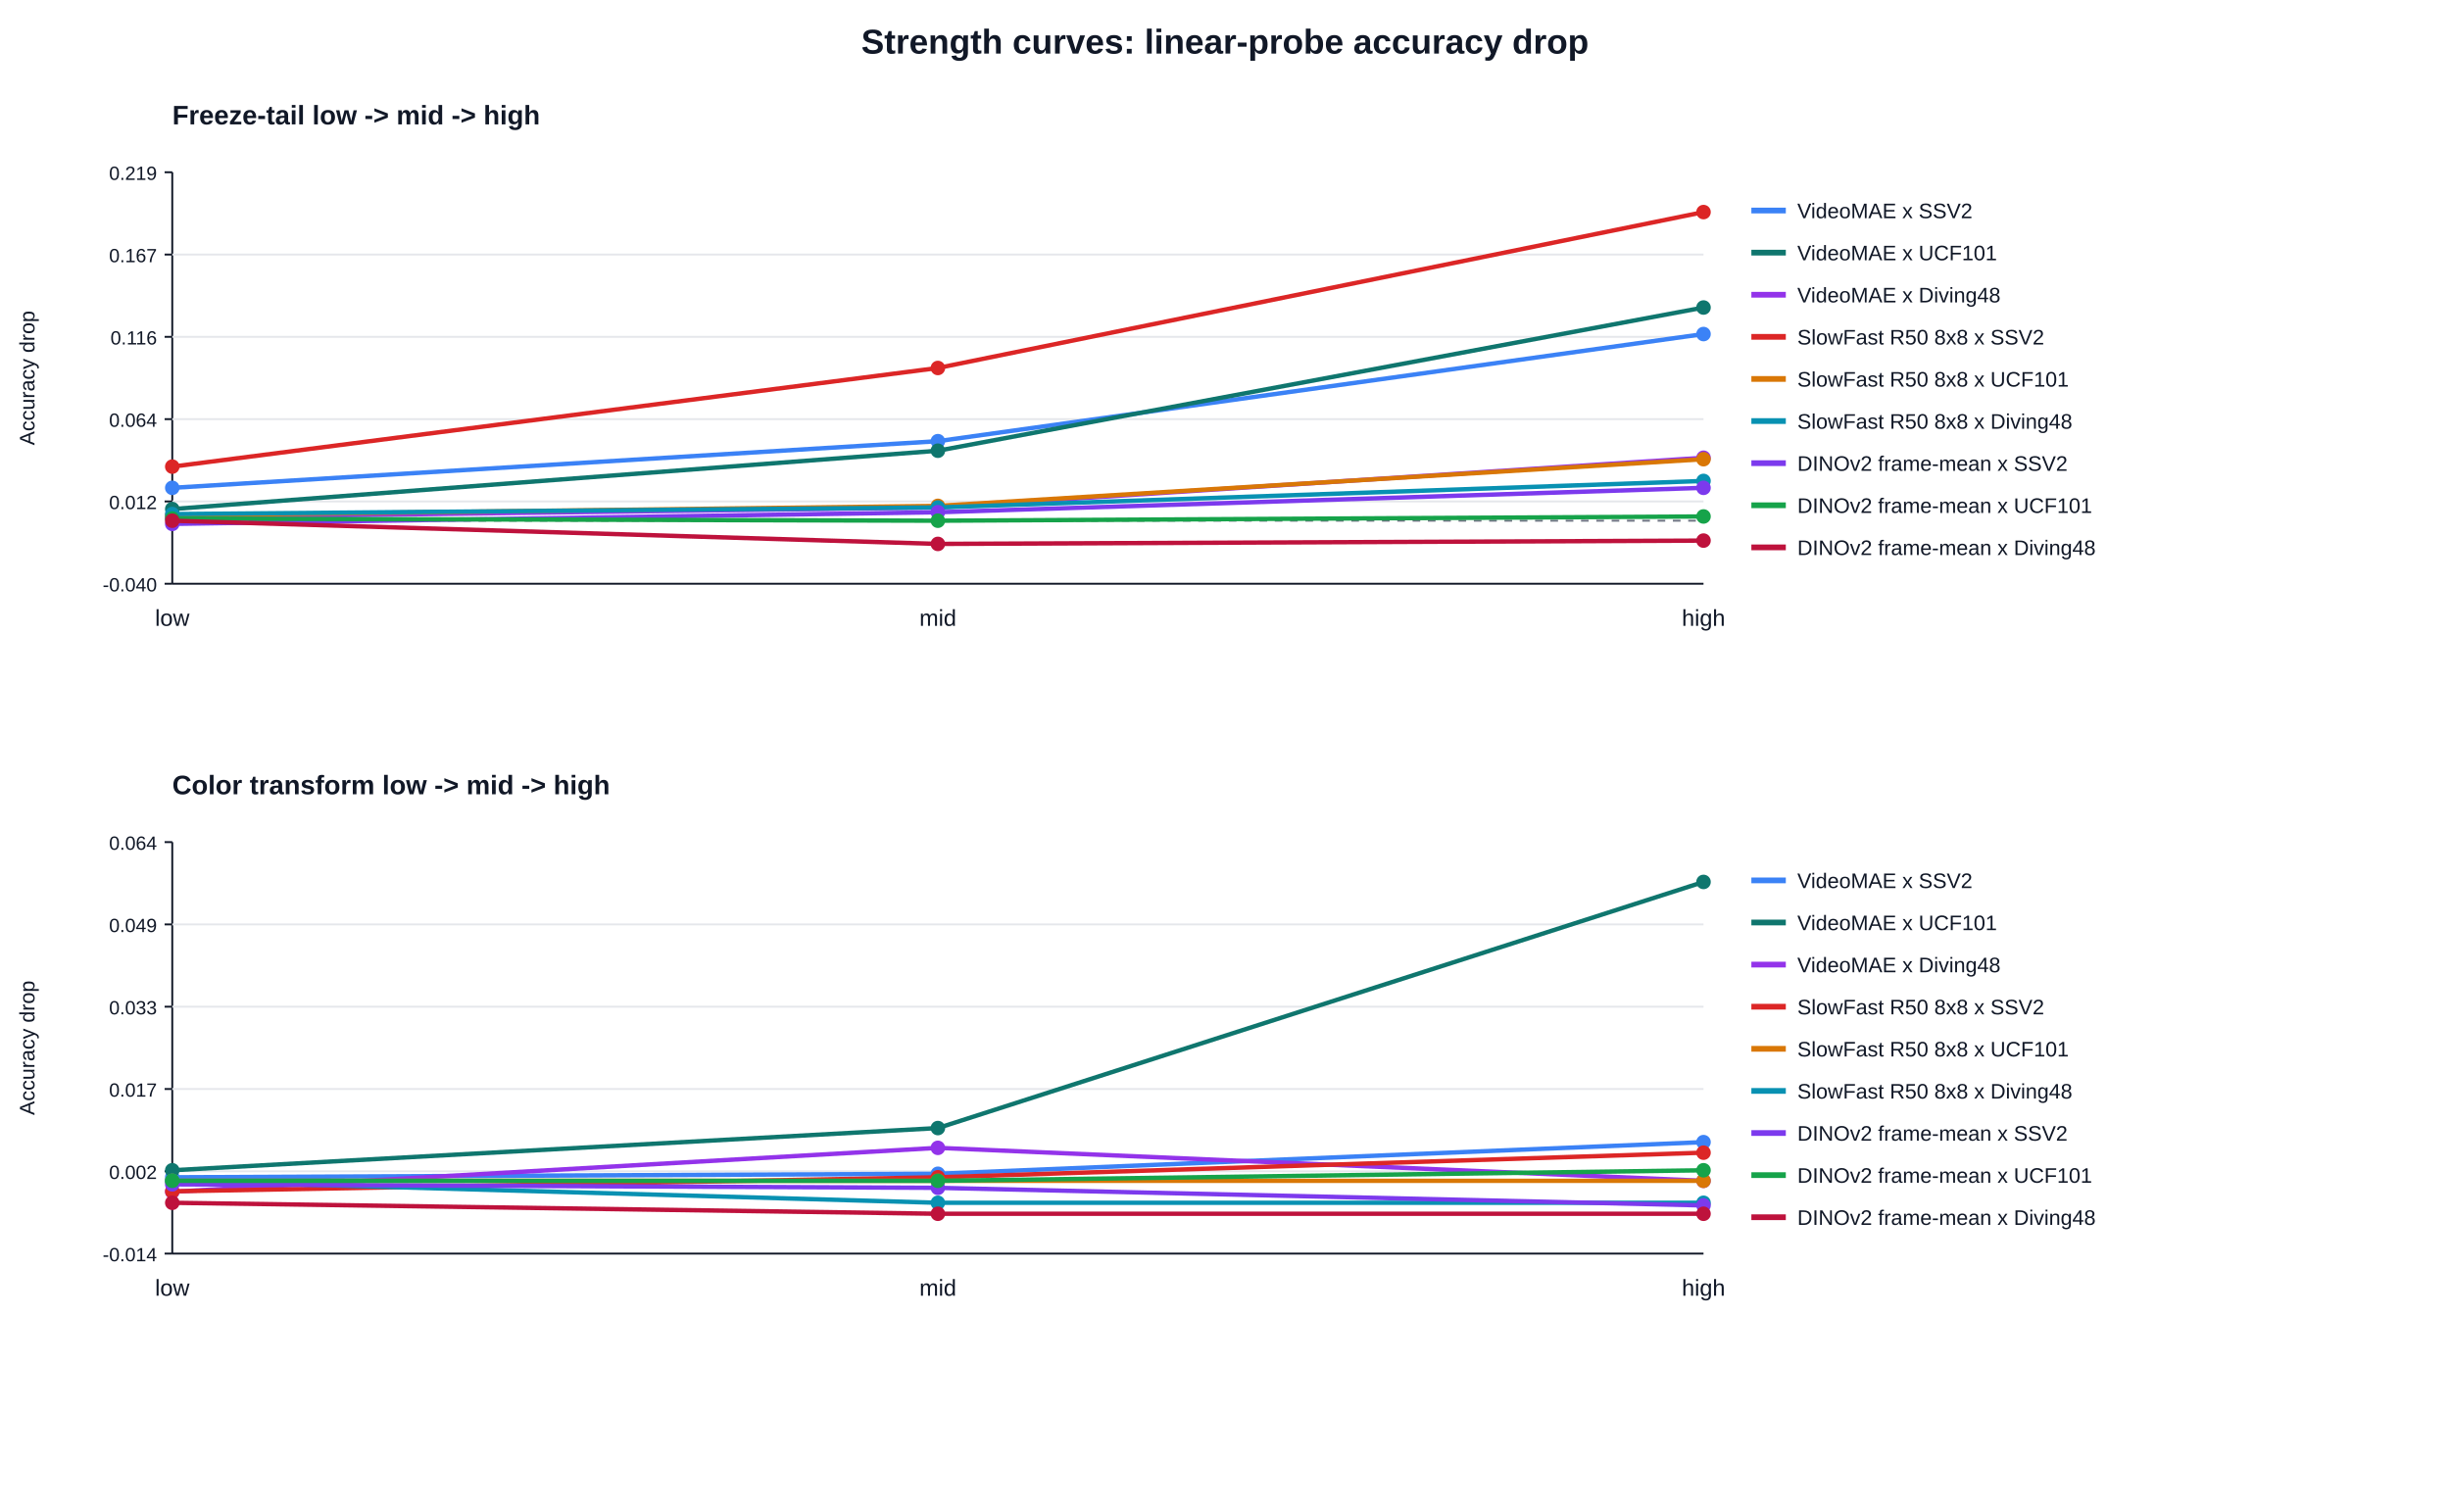
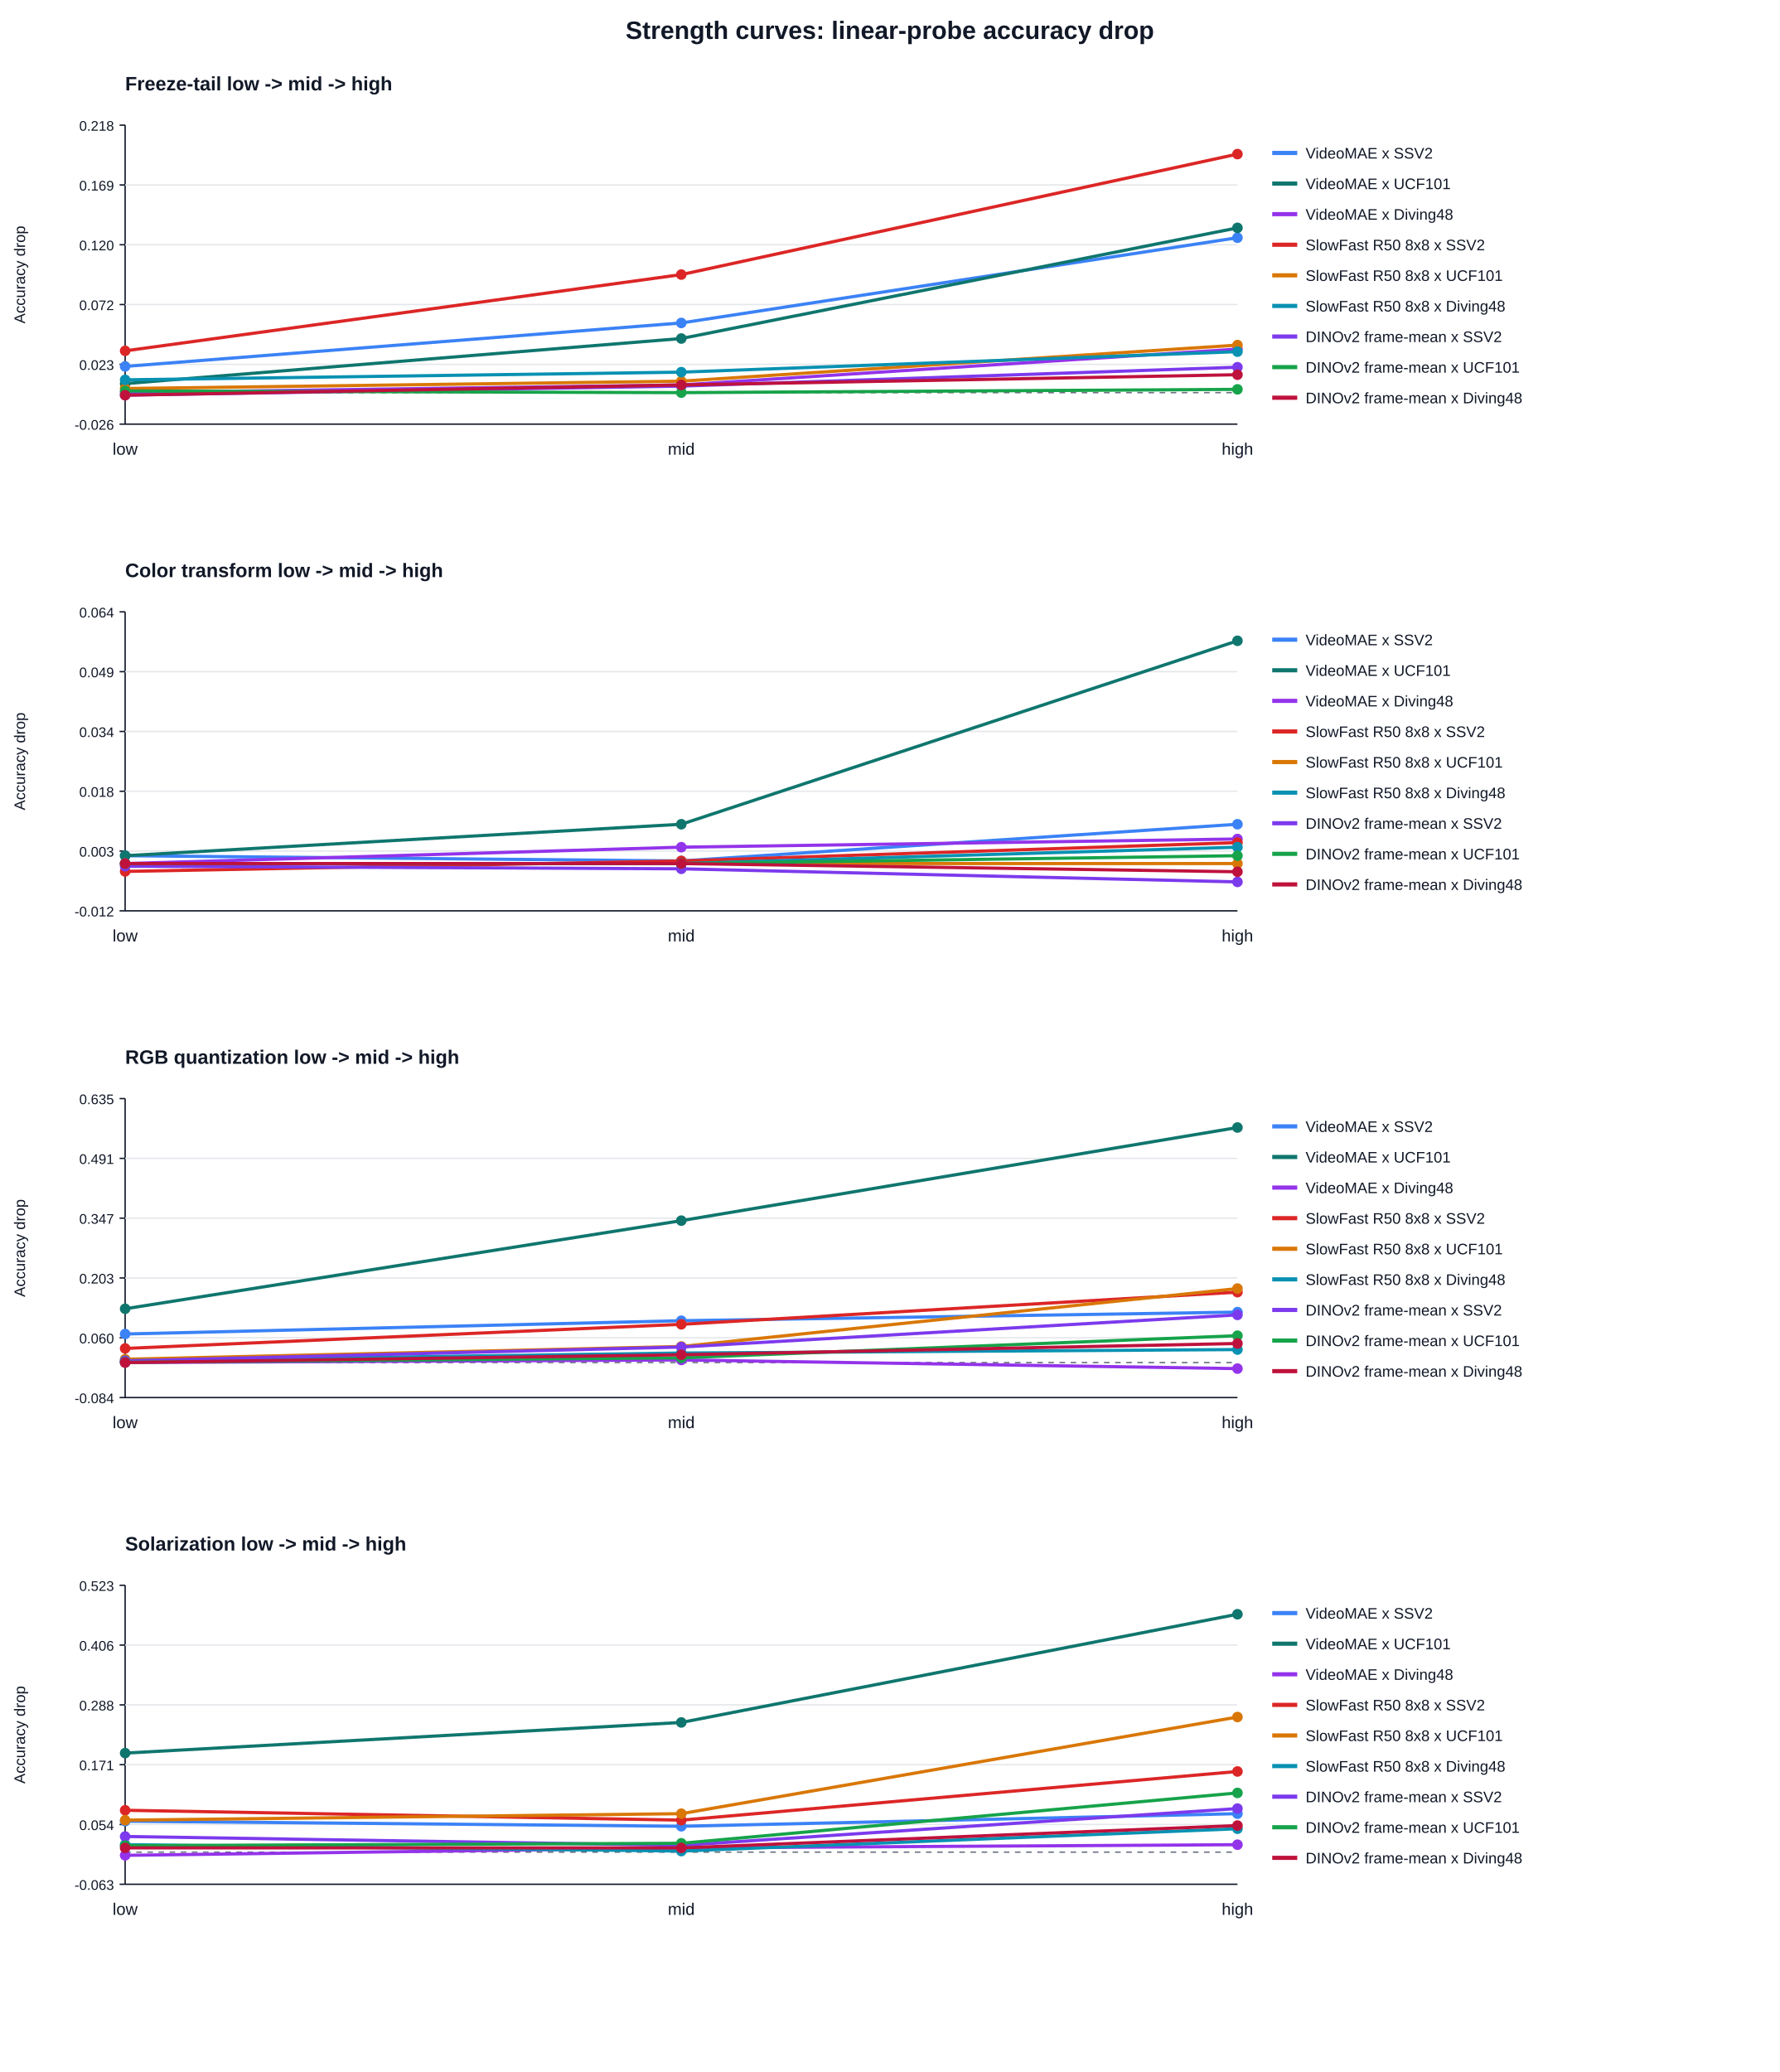
- <svg xmlns="http://www.w3.org/2000/svg" width="1280" height="790" viewBox="0 0 1280 790">
+ <svg xmlns="http://www.w3.org/2000/svg" width="1280" height="1490" viewBox="0 0 1280 1490">
  <rect width="100%" height="100%" fill="#ffffff" />
  <style>text { font-family: Arial, Helvetica, sans-serif; fill: #111827; }</style>
  <text x="640.00" y="28.00" font-size="18" font-weight="700" text-anchor="middle">Strength curves: linear-probe accuracy drop</text>
  <text x="90.00" y="65.00" font-size="14" font-weight="700" text-anchor="start">Freeze-tail low -&gt; mid -&gt; high</text>
  <text x="18.00" y="197.50" font-size="11" font-weight="400" text-anchor="middle" transform="rotate(-90 18.00 197.50)">Accuracy drop</text>
  <line x1="90" y1="305" x2="890" y2="305" stroke="#111827" stroke-width="1" />
  <line x1="90" y1="90" x2="90" y2="305" stroke="#111827" stroke-width="1" />
  <line x1="86" y1="305.00" x2="90" y2="305.00" stroke="#111827" />
-   <text x="82.00" y="309.00" font-size="10" font-weight="400" text-anchor="end">-0.040</text>
+   <text x="82.00" y="309.00" font-size="10" font-weight="400" text-anchor="end">-0.026</text>
  <line x1="86" y1="262.00" x2="90" y2="262.00" stroke="#111827" />
-   <text x="82.00" y="266.00" font-size="10" font-weight="400" text-anchor="end">0.012</text>
+   <text x="82.00" y="266.00" font-size="10" font-weight="400" text-anchor="end">0.023</text>
  <line x1="90" y1="262.00" x2="890" y2="262.00" stroke="#e5e7eb" stroke-width="1" />
  <line x1="86" y1="219.00" x2="90" y2="219.00" stroke="#111827" />
-   <text x="82.00" y="223.00" font-size="10" font-weight="400" text-anchor="end">0.064</text>
+   <text x="82.00" y="223.00" font-size="10" font-weight="400" text-anchor="end">0.072</text>
  <line x1="90" y1="219.00" x2="890" y2="219.00" stroke="#e5e7eb" stroke-width="1" />
  <line x1="86" y1="176.00" x2="90" y2="176.00" stroke="#111827" />
-   <text x="82.00" y="180.00" font-size="10" font-weight="400" text-anchor="end">0.116</text>
+   <text x="82.00" y="180.00" font-size="10" font-weight="400" text-anchor="end">0.120</text>
  <line x1="90" y1="176.00" x2="890" y2="176.00" stroke="#e5e7eb" stroke-width="1" />
  <line x1="86" y1="133.00" x2="90" y2="133.00" stroke="#111827" />
-   <text x="82.00" y="137.00" font-size="10" font-weight="400" text-anchor="end">0.167</text>
+   <text x="82.00" y="137.00" font-size="10" font-weight="400" text-anchor="end">0.169</text>
  <line x1="90" y1="133.00" x2="890" y2="133.00" stroke="#e5e7eb" stroke-width="1" />
  <line x1="86" y1="90.00" x2="90" y2="90.00" stroke="#111827" />
-   <text x="82.00" y="94.00" font-size="10" font-weight="400" text-anchor="end">0.219</text>
-   <line x1="90" y1="272.07" x2="890" y2="272.07" stroke="#6b7280" stroke-dasharray="4 4" />
-   <polyline points="90.00,254.89 490.00,230.51 890.00,174.54" fill="none" stroke="#3b82f6" stroke-width="2.3" stroke-linejoin="round" />
-   <circle cx="90.00" cy="254.89" r="3.8" fill="#3b82f6" />
-   <circle cx="490.00" cy="230.51" r="3.8" fill="#3b82f6" />
-   <circle cx="890.00" cy="174.54" r="3.8" fill="#3b82f6" />
-   <polyline points="90.00,265.98 490.00,235.50 890.00,160.68" fill="none" stroke="#0f766e" stroke-width="2.3" stroke-linejoin="round" />
-   <circle cx="90.00" cy="265.98" r="3.8" fill="#0f766e" />
-   <circle cx="490.00" cy="235.50" r="3.8" fill="#0f766e" />
-   <circle cx="890.00" cy="160.68" r="3.8" fill="#0f766e" />
-   <polyline points="90.00,270.34 490.00,265.14 890.00,239.17" fill="none" stroke="#9333ea" stroke-width="2.3" stroke-linejoin="round" />
-   <circle cx="90.00" cy="270.34" r="3.8" fill="#9333ea" />
-   <circle cx="490.00" cy="265.14" r="3.8" fill="#9333ea" />
-   <circle cx="890.00" cy="239.17" r="3.8" fill="#9333ea" />
-   <polyline points="90.00,243.81 490.00,192.27 890.00,110.81" fill="none" stroke="#dc2626" stroke-width="2.3" stroke-linejoin="round" />
-   <circle cx="90.00" cy="243.81" r="3.8" fill="#dc2626" />
-   <circle cx="490.00" cy="192.27" r="3.8" fill="#dc2626" />
+   <text x="82.00" y="94.00" font-size="10" font-weight="400" text-anchor="end">0.218</text>
+   <line x1="90" y1="282.35" x2="890" y2="282.35" stroke="#6b7280" stroke-dasharray="4 4" />
+   <polyline points="90.00,263.49 490.00,232.24 890.00,170.94" fill="none" stroke="#3b82f6" stroke-width="2.3" stroke-linejoin="round" />
+   <circle cx="90.00" cy="263.49" r="3.8" fill="#3b82f6" />
+   <circle cx="490.00" cy="232.24" r="3.8" fill="#3b82f6" />
+   <circle cx="890.00" cy="170.94" r="3.8" fill="#3b82f6" />
+   <polyline points="90.00,275.87 490.00,243.44 890.00,163.86" fill="none" stroke="#0f766e" stroke-width="2.3" stroke-linejoin="round" />
+   <circle cx="90.00" cy="275.87" r="3.8" fill="#0f766e" />
+   <circle cx="490.00" cy="243.44" r="3.8" fill="#0f766e" />
+   <circle cx="890.00" cy="163.86" r="3.8" fill="#0f766e" />
+   <polyline points="90.00,282.35 490.00,276.82 890.00,251.03" fill="none" stroke="#9333ea" stroke-width="2.3" stroke-linejoin="round" />
+   <circle cx="90.00" cy="282.35" r="3.8" fill="#9333ea" />
+   <circle cx="490.00" cy="276.82" r="3.8" fill="#9333ea" />
+   <circle cx="890.00" cy="251.03" r="3.8" fill="#9333ea" />
+   <polyline points="90.00,252.29 490.00,197.46 890.00,110.81" fill="none" stroke="#dc2626" stroke-width="2.3" stroke-linejoin="round" />
+   <circle cx="90.00" cy="252.29" r="3.8" fill="#dc2626" />
+   <circle cx="490.00" cy="197.46" r="3.8" fill="#dc2626" />
  <circle cx="890.00" cy="110.81" r="3.8" fill="#dc2626" />
-   <polyline points="90.00,269.30 490.00,264.31 890.00,239.93" fill="none" stroke="#d97706" stroke-width="2.3" stroke-linejoin="round" />
-   <circle cx="90.00" cy="269.30" r="3.8" fill="#d97706" />
-   <circle cx="490.00" cy="264.31" r="3.8" fill="#d97706" />
-   <circle cx="890.00" cy="239.93" r="3.8" fill="#d97706" />
-   <polyline points="90.00,268.61 490.00,265.14 890.00,251.29" fill="none" stroke="#0891b2" stroke-width="2.3" stroke-linejoin="round" />
-   <circle cx="90.00" cy="268.61" r="3.8" fill="#0891b2" />
-   <circle cx="490.00" cy="265.14" r="3.8" fill="#0891b2" />
-   <circle cx="890.00" cy="251.29" r="3.8" fill="#0891b2" />
-   <polyline points="90.00,273.73 490.00,267.64 890.00,254.89" fill="none" stroke="#7c3aed" stroke-width="2.3" stroke-linejoin="round" />
-   <circle cx="90.00" cy="273.73" r="3.8" fill="#7c3aed" />
-   <circle cx="490.00" cy="267.64" r="3.8" fill="#7c3aed" />
-   <circle cx="890.00" cy="254.89" r="3.8" fill="#7c3aed" />
-   <polyline points="90.00,270.96 490.00,272.07 890.00,269.85" fill="none" stroke="#16a34a" stroke-width="2.3" stroke-linejoin="round" />
-   <circle cx="90.00" cy="270.96" r="3.8" fill="#16a34a" />
-   <circle cx="490.00" cy="272.07" r="3.8" fill="#16a34a" />
-   <circle cx="890.00" cy="269.85" r="3.8" fill="#16a34a" />
-   <polyline points="90.00,272.07 490.00,284.19 890.00,282.46" fill="none" stroke="#be123c" stroke-width="2.3" stroke-linejoin="round" />
-   <circle cx="90.00" cy="272.07" r="3.8" fill="#be123c" />
-   <circle cx="490.00" cy="284.19" r="3.8" fill="#be123c" />
-   <circle cx="890.00" cy="282.46" r="3.8" fill="#be123c" />
+   <polyline points="90.00,279.40 490.00,274.10 890.00,248.16" fill="none" stroke="#d97706" stroke-width="2.3" stroke-linejoin="round" />
+   <circle cx="90.00" cy="279.40" r="3.8" fill="#d97706" />
+   <circle cx="490.00" cy="274.10" r="3.8" fill="#d97706" />
+   <circle cx="890.00" cy="248.16" r="3.8" fill="#d97706" />
+   <polyline points="90.00,273.14 490.00,267.61 890.00,252.88" fill="none" stroke="#0891b2" stroke-width="2.3" stroke-linejoin="round" />
+   <circle cx="90.00" cy="273.14" r="3.8" fill="#0891b2" />
+   <circle cx="490.00" cy="267.61" r="3.8" fill="#0891b2" />
+   <circle cx="890.00" cy="252.88" r="3.8" fill="#0891b2" />
+   <polyline points="90.00,284.12 490.00,277.64 890.00,264.08" fill="none" stroke="#7c3aed" stroke-width="2.3" stroke-linejoin="round" />
+   <circle cx="90.00" cy="284.12" r="3.8" fill="#7c3aed" />
+   <circle cx="490.00" cy="277.64" r="3.8" fill="#7c3aed" />
+   <circle cx="890.00" cy="264.08" r="3.8" fill="#7c3aed" />
+   <polyline points="90.00,281.17 490.00,282.35 890.00,279.99" fill="none" stroke="#16a34a" stroke-width="2.3" stroke-linejoin="round" />
+   <circle cx="90.00" cy="281.17" r="3.8" fill="#16a34a" />
+   <circle cx="490.00" cy="282.35" r="3.8" fill="#16a34a" />
+   <circle cx="890.00" cy="279.99" r="3.8" fill="#16a34a" />
+   <polyline points="90.00,284.19 490.00,276.82 890.00,269.46" fill="none" stroke="#be123c" stroke-width="2.3" stroke-linejoin="round" />
+   <circle cx="90.00" cy="284.19" r="3.8" fill="#be123c" />
+   <circle cx="490.00" cy="276.82" r="3.8" fill="#be123c" />
+   <circle cx="890.00" cy="269.46" r="3.8" fill="#be123c" />
  <text x="90.00" y="327.00" font-size="12" font-weight="400" text-anchor="middle">low</text>
  <text x="490.00" y="327.00" font-size="12" font-weight="400" text-anchor="middle">mid</text>
  <text x="890.00" y="327.00" font-size="12" font-weight="400" text-anchor="middle">high</text>
  <line x1="915" y1="110" x2="933" y2="110" stroke="#3b82f6" stroke-width="3" />
  <text x="939.00" y="114.00" font-size="11" font-weight="400" text-anchor="start">VideoMAE x SSV2</text>
  <line x1="915" y1="132" x2="933" y2="132" stroke="#0f766e" stroke-width="3" />
  <text x="939.00" y="136.00" font-size="11" font-weight="400" text-anchor="start">VideoMAE x UCF101</text>
  <line x1="915" y1="154" x2="933" y2="154" stroke="#9333ea" stroke-width="3" />
  <text x="939.00" y="158.00" font-size="11" font-weight="400" text-anchor="start">VideoMAE x Diving48</text>
  <line x1="915" y1="176" x2="933" y2="176" stroke="#dc2626" stroke-width="3" />
  <text x="939.00" y="180.00" font-size="11" font-weight="400" text-anchor="start">SlowFast R50 8x8 x SSV2</text>
  <line x1="915" y1="198" x2="933" y2="198" stroke="#d97706" stroke-width="3" />
  <text x="939.00" y="202.00" font-size="11" font-weight="400" text-anchor="start">SlowFast R50 8x8 x UCF101</text>
  <line x1="915" y1="220" x2="933" y2="220" stroke="#0891b2" stroke-width="3" />
  <text x="939.00" y="224.00" font-size="11" font-weight="400" text-anchor="start">SlowFast R50 8x8 x Diving48</text>
  <line x1="915" y1="242" x2="933" y2="242" stroke="#7c3aed" stroke-width="3" />
  <text x="939.00" y="246.00" font-size="11" font-weight="400" text-anchor="start">DINOv2 frame-mean x SSV2</text>
  <line x1="915" y1="264" x2="933" y2="264" stroke="#16a34a" stroke-width="3" />
  <text x="939.00" y="268.00" font-size="11" font-weight="400" text-anchor="start">DINOv2 frame-mean x UCF101</text>
  <line x1="915" y1="286" x2="933" y2="286" stroke="#be123c" stroke-width="3" />
  <text x="939.00" y="290.00" font-size="11" font-weight="400" text-anchor="start">DINOv2 frame-mean x Diving48</text>
  <text x="90.00" y="415.00" font-size="14" font-weight="700" text-anchor="start">Color transform low -&gt; mid -&gt; high</text>
  <text x="18.00" y="547.50" font-size="11" font-weight="400" text-anchor="middle" transform="rotate(-90 18.00 547.50)">Accuracy drop</text>
  <line x1="90" y1="655" x2="890" y2="655" stroke="#111827" stroke-width="1" />
  <line x1="90" y1="440" x2="90" y2="655" stroke="#111827" stroke-width="1" />
  <line x1="86" y1="655.00" x2="90" y2="655.00" stroke="#111827" />
-   <text x="82.00" y="659.00" font-size="10" font-weight="400" text-anchor="end">-0.014</text>
+   <text x="82.00" y="659.00" font-size="10" font-weight="400" text-anchor="end">-0.012</text>
  <line x1="86" y1="612.00" x2="90" y2="612.00" stroke="#111827" />
-   <text x="82.00" y="616.00" font-size="10" font-weight="400" text-anchor="end">0.002</text>
+   <text x="82.00" y="616.00" font-size="10" font-weight="400" text-anchor="end">0.003</text>
  <line x1="90" y1="612.00" x2="890" y2="612.00" stroke="#e5e7eb" stroke-width="1" />
  <line x1="86" y1="569.00" x2="90" y2="569.00" stroke="#111827" />
-   <text x="82.00" y="573.00" font-size="10" font-weight="400" text-anchor="end">0.017</text>
+   <text x="82.00" y="573.00" font-size="10" font-weight="400" text-anchor="end">0.018</text>
  <line x1="90" y1="569.00" x2="890" y2="569.00" stroke="#e5e7eb" stroke-width="1" />
  <line x1="86" y1="526.00" x2="90" y2="526.00" stroke="#111827" />
-   <text x="82.00" y="530.00" font-size="10" font-weight="400" text-anchor="end">0.033</text>
+   <text x="82.00" y="530.00" font-size="10" font-weight="400" text-anchor="end">0.034</text>
  <line x1="90" y1="526.00" x2="890" y2="526.00" stroke="#e5e7eb" stroke-width="1" />
  <line x1="86" y1="483.00" x2="90" y2="483.00" stroke="#111827" />
  <text x="82.00" y="487.00" font-size="10" font-weight="400" text-anchor="end">0.049</text>
  <line x1="90" y1="483.00" x2="890" y2="483.00" stroke="#e5e7eb" stroke-width="1" />
  <line x1="86" y1="440.00" x2="90" y2="440.00" stroke="#111827" />
  <text x="82.00" y="444.00" font-size="10" font-weight="400" text-anchor="end">0.064</text>
-   <line x1="90" y1="616.97" x2="890" y2="616.97" stroke="#6b7280" stroke-dasharray="4 4" />
-   <polyline points="90.00,615.13 490.00,613.30 890.00,596.76" fill="none" stroke="#3b82f6" stroke-width="2.3" stroke-linejoin="round" />
-   <circle cx="90.00" cy="615.13" r="3.8" fill="#3b82f6" />
-   <circle cx="490.00" cy="613.30" r="3.8" fill="#3b82f6" />
-   <circle cx="890.00" cy="596.76" r="3.8" fill="#3b82f6" />
-   <polyline points="90.00,611.46 490.00,589.41 890.00,460.81" fill="none" stroke="#0f766e" stroke-width="2.3" stroke-linejoin="round" />
-   <circle cx="90.00" cy="611.46" r="3.8" fill="#0f766e" />
-   <circle cx="490.00" cy="589.41" r="3.8" fill="#0f766e" />
+   <line x1="90" y1="621.00" x2="890" y2="621.00" stroke="#6b7280" stroke-dasharray="4 4" />
+   <polyline points="90.00,615.35 490.00,619.12 890.00,592.73" fill="none" stroke="#3b82f6" stroke-width="2.3" stroke-linejoin="round" />
+   <circle cx="90.00" cy="615.35" r="3.8" fill="#3b82f6" />
+   <circle cx="490.00" cy="619.12" r="3.8" fill="#3b82f6" />
+   <circle cx="890.00" cy="592.73" r="3.8" fill="#3b82f6" />
+   <polyline points="90.00,615.35 490.00,592.73 890.00,460.81" fill="none" stroke="#0f766e" stroke-width="2.3" stroke-linejoin="round" />
+   <circle cx="90.00" cy="615.35" r="3.8" fill="#0f766e" />
+   <circle cx="490.00" cy="592.73" r="3.8" fill="#0f766e" />
  <circle cx="890.00" cy="460.81" r="3.8" fill="#0f766e" />
-   <polyline points="90.00,622.71 490.00,599.75 890.00,616.97" fill="none" stroke="#9333ea" stroke-width="2.3" stroke-linejoin="round" />
-   <circle cx="90.00" cy="622.71" r="3.8" fill="#9333ea" />
-   <circle cx="490.00" cy="599.75" r="3.8" fill="#9333ea" />
-   <circle cx="890.00" cy="616.97" r="3.8" fill="#9333ea" />
-   <polyline points="90.00,622.48 490.00,615.13 890.00,602.27" fill="none" stroke="#dc2626" stroke-width="2.3" stroke-linejoin="round" />
-   <circle cx="90.00" cy="622.48" r="3.8" fill="#dc2626" />
-   <circle cx="490.00" cy="615.13" r="3.8" fill="#dc2626" />
-   <circle cx="890.00" cy="602.27" r="3.8" fill="#dc2626" />
-   <polyline points="90.00,616.97 490.00,616.97 890.00,616.97" fill="none" stroke="#d97706" stroke-width="2.3" stroke-linejoin="round" />
-   <circle cx="90.00" cy="616.97" r="3.8" fill="#d97706" />
-   <circle cx="490.00" cy="616.97" r="3.8" fill="#d97706" />
-   <circle cx="890.00" cy="616.97" r="3.8" fill="#d97706" />
-   <polyline points="90.00,616.97 490.00,628.45 890.00,628.45" fill="none" stroke="#0891b2" stroke-width="2.3" stroke-linejoin="round" />
-   <circle cx="90.00" cy="616.97" r="3.8" fill="#0891b2" />
-   <circle cx="490.00" cy="628.45" r="3.8" fill="#0891b2" />
-   <circle cx="890.00" cy="628.45" r="3.8" fill="#0891b2" />
-   <polyline points="90.00,618.81 490.00,620.64 890.00,629.83" fill="none" stroke="#7c3aed" stroke-width="2.3" stroke-linejoin="round" />
-   <circle cx="90.00" cy="618.81" r="3.8" fill="#7c3aed" />
-   <circle cx="490.00" cy="620.64" r="3.8" fill="#7c3aed" />
-   <circle cx="890.00" cy="629.83" r="3.8" fill="#7c3aed" />
-   <polyline points="90.00,616.97 490.00,616.97 890.00,611.46" fill="none" stroke="#16a34a" stroke-width="2.3" stroke-linejoin="round" />
-   <circle cx="90.00" cy="616.97" r="3.8" fill="#16a34a" />
-   <circle cx="490.00" cy="616.97" r="3.8" fill="#16a34a" />
-   <circle cx="890.00" cy="611.46" r="3.8" fill="#16a34a" />
-   <polyline points="90.00,628.45 490.00,634.19 890.00,634.19" fill="none" stroke="#be123c" stroke-width="2.3" stroke-linejoin="round" />
-   <circle cx="90.00" cy="628.45" r="3.8" fill="#be123c" />
-   <circle cx="490.00" cy="634.19" r="3.8" fill="#be123c" />
-   <circle cx="890.00" cy="634.19" r="3.8" fill="#be123c" />
+   <polyline points="90.00,621.00 490.00,609.22 890.00,603.33" fill="none" stroke="#9333ea" stroke-width="2.3" stroke-linejoin="round" />
+   <circle cx="90.00" cy="621.00" r="3.8" fill="#9333ea" />
+   <circle cx="490.00" cy="609.22" r="3.8" fill="#9333ea" />
+   <circle cx="890.00" cy="603.33" r="3.8" fill="#9333ea" />
+   <polyline points="90.00,626.65 490.00,619.12 890.00,605.92" fill="none" stroke="#dc2626" stroke-width="2.3" stroke-linejoin="round" />
+   <circle cx="90.00" cy="626.65" r="3.8" fill="#dc2626" />
+   <circle cx="490.00" cy="619.12" r="3.8" fill="#dc2626" />
+   <circle cx="890.00" cy="605.92" r="3.8" fill="#dc2626" />
+   <polyline points="90.00,621.00 490.00,621.00 890.00,621.00" fill="none" stroke="#d97706" stroke-width="2.3" stroke-linejoin="round" />
+   <circle cx="90.00" cy="621.00" r="3.8" fill="#d97706" />
+   <circle cx="490.00" cy="621.00" r="3.8" fill="#d97706" />
+   <circle cx="890.00" cy="621.00" r="3.8" fill="#d97706" />
+   <polyline points="90.00,621.00 490.00,621.00 890.00,609.22" fill="none" stroke="#0891b2" stroke-width="2.3" stroke-linejoin="round" />
+   <circle cx="90.00" cy="621.00" r="3.8" fill="#0891b2" />
+   <circle cx="490.00" cy="621.00" r="3.8" fill="#0891b2" />
+   <circle cx="890.00" cy="609.22" r="3.8" fill="#0891b2" />
+   <polyline points="90.00,622.89 490.00,624.77 890.00,634.19" fill="none" stroke="#7c3aed" stroke-width="2.3" stroke-linejoin="round" />
+   <circle cx="90.00" cy="622.89" r="3.8" fill="#7c3aed" />
+   <circle cx="490.00" cy="624.77" r="3.8" fill="#7c3aed" />
+   <circle cx="890.00" cy="634.19" r="3.8" fill="#7c3aed" />
+   <polyline points="90.00,621.00 490.00,621.00 890.00,615.35" fill="none" stroke="#16a34a" stroke-width="2.3" stroke-linejoin="round" />
+   <circle cx="90.00" cy="621.00" r="3.8" fill="#16a34a" />
+   <circle cx="490.00" cy="621.00" r="3.8" fill="#16a34a" />
+   <circle cx="890.00" cy="615.35" r="3.8" fill="#16a34a" />
+   <polyline points="90.00,621.00 490.00,621.00 890.00,626.89" fill="none" stroke="#be123c" stroke-width="2.3" stroke-linejoin="round" />
+   <circle cx="90.00" cy="621.00" r="3.8" fill="#be123c" />
+   <circle cx="490.00" cy="621.00" r="3.8" fill="#be123c" />
+   <circle cx="890.00" cy="626.89" r="3.8" fill="#be123c" />
  <text x="90.00" y="677.00" font-size="12" font-weight="400" text-anchor="middle">low</text>
  <text x="490.00" y="677.00" font-size="12" font-weight="400" text-anchor="middle">mid</text>
  <text x="890.00" y="677.00" font-size="12" font-weight="400" text-anchor="middle">high</text>
  <line x1="915" y1="460" x2="933" y2="460" stroke="#3b82f6" stroke-width="3" />
  <text x="939.00" y="464.00" font-size="11" font-weight="400" text-anchor="start">VideoMAE x SSV2</text>
  <line x1="915" y1="482" x2="933" y2="482" stroke="#0f766e" stroke-width="3" />
  <text x="939.00" y="486.00" font-size="11" font-weight="400" text-anchor="start">VideoMAE x UCF101</text>
  <line x1="915" y1="504" x2="933" y2="504" stroke="#9333ea" stroke-width="3" />
  <text x="939.00" y="508.00" font-size="11" font-weight="400" text-anchor="start">VideoMAE x Diving48</text>
  <line x1="915" y1="526" x2="933" y2="526" stroke="#dc2626" stroke-width="3" />
  <text x="939.00" y="530.00" font-size="11" font-weight="400" text-anchor="start">SlowFast R50 8x8 x SSV2</text>
  <line x1="915" y1="548" x2="933" y2="548" stroke="#d97706" stroke-width="3" />
  <text x="939.00" y="552.00" font-size="11" font-weight="400" text-anchor="start">SlowFast R50 8x8 x UCF101</text>
  <line x1="915" y1="570" x2="933" y2="570" stroke="#0891b2" stroke-width="3" />
  <text x="939.00" y="574.00" font-size="11" font-weight="400" text-anchor="start">SlowFast R50 8x8 x Diving48</text>
  <line x1="915" y1="592" x2="933" y2="592" stroke="#7c3aed" stroke-width="3" />
  <text x="939.00" y="596.00" font-size="11" font-weight="400" text-anchor="start">DINOv2 frame-mean x SSV2</text>
  <line x1="915" y1="614" x2="933" y2="614" stroke="#16a34a" stroke-width="3" />
  <text x="939.00" y="618.00" font-size="11" font-weight="400" text-anchor="start">DINOv2 frame-mean x UCF101</text>
  <line x1="915" y1="636" x2="933" y2="636" stroke="#be123c" stroke-width="3" />
  <text x="939.00" y="640.00" font-size="11" font-weight="400" text-anchor="start">DINOv2 frame-mean x Diving48</text>
+   <text x="90.00" y="765.00" font-size="14" font-weight="700" text-anchor="start">RGB quantization low -&gt; mid -&gt; high</text>
+   <text x="18.00" y="897.50" font-size="11" font-weight="400" text-anchor="middle" transform="rotate(-90 18.00 897.50)">Accuracy drop</text>
+   <line x1="90" y1="1005" x2="890" y2="1005" stroke="#111827" stroke-width="1" />
+   <line x1="90" y1="790" x2="90" y2="1005" stroke="#111827" stroke-width="1" />
+   <line x1="86" y1="1005.00" x2="90" y2="1005.00" stroke="#111827" />
+   <text x="82.00" y="1009.00" font-size="10" font-weight="400" text-anchor="end">-0.084</text>
+   <line x1="86" y1="962.00" x2="90" y2="962.00" stroke="#111827" />
+   <text x="82.00" y="966.00" font-size="10" font-weight="400" text-anchor="end">0.060</text>
+   <line x1="90" y1="962.00" x2="890" y2="962.00" stroke="#e5e7eb" stroke-width="1" />
+   <line x1="86" y1="919.00" x2="90" y2="919.00" stroke="#111827" />
+   <text x="82.00" y="923.00" font-size="10" font-weight="400" text-anchor="end">0.203</text>
+   <line x1="90" y1="919.00" x2="890" y2="919.00" stroke="#e5e7eb" stroke-width="1" />
+   <line x1="86" y1="876.00" x2="90" y2="876.00" stroke="#111827" />
+   <text x="82.00" y="880.00" font-size="10" font-weight="400" text-anchor="end">0.347</text>
+   <line x1="90" y1="876.00" x2="890" y2="876.00" stroke="#e5e7eb" stroke-width="1" />
+   <line x1="86" y1="833.00" x2="90" y2="833.00" stroke="#111827" />
+   <text x="82.00" y="837.00" font-size="10" font-weight="400" text-anchor="end">0.491</text>
+   <line x1="90" y1="833.00" x2="890" y2="833.00" stroke="#e5e7eb" stroke-width="1" />
+   <line x1="86" y1="790.00" x2="90" y2="790.00" stroke="#111827" />
+   <text x="82.00" y="794.00" font-size="10" font-weight="400" text-anchor="end">0.635</text>
+   <line x1="90" y1="979.83" x2="890" y2="979.83" stroke="#6b7280" stroke-dasharray="4 4" />
+   <polyline points="90.00,959.30 490.00,949.74 890.00,943.56" fill="none" stroke="#3b82f6" stroke-width="2.3" stroke-linejoin="round" />
+   <circle cx="90.00" cy="959.30" r="3.8" fill="#3b82f6" />
+   <circle cx="490.00" cy="949.74" r="3.8" fill="#3b82f6" />
+   <circle cx="890.00" cy="943.56" r="3.8" fill="#3b82f6" />
+   <polyline points="90.00,941.16 490.00,877.78 890.00,810.81" fill="none" stroke="#0f766e" stroke-width="2.3" stroke-linejoin="round" />
+   <circle cx="90.00" cy="941.16" r="3.8" fill="#0f766e" />
+   <circle cx="490.00" cy="877.78" r="3.8" fill="#0f766e" />
+   <circle cx="890.00" cy="810.81" r="3.8" fill="#0f766e" />
+   <polyline points="90.00,979.83 490.00,977.96 890.00,984.19" fill="none" stroke="#9333ea" stroke-width="2.3" stroke-linejoin="round" />
+   <circle cx="90.00" cy="979.83" r="3.8" fill="#9333ea" />
+   <circle cx="490.00" cy="977.96" r="3.8" fill="#9333ea" />
+   <circle cx="890.00" cy="984.19" r="3.8" fill="#9333ea" />
+   <polyline points="90.00,969.67 490.00,952.33 890.00,929.20" fill="none" stroke="#dc2626" stroke-width="2.3" stroke-linejoin="round" />
+   <circle cx="90.00" cy="969.67" r="3.8" fill="#dc2626" />
+   <circle cx="490.00" cy="952.33" r="3.8" fill="#dc2626" />
+   <circle cx="890.00" cy="929.20" r="3.8" fill="#dc2626" />
+   <polyline points="90.00,977.44 490.00,968.27 890.00,926.61" fill="none" stroke="#d97706" stroke-width="2.3" stroke-linejoin="round" />
+   <circle cx="90.00" cy="977.44" r="3.8" fill="#d97706" />
+   <circle cx="490.00" cy="968.27" r="3.8" fill="#d97706" />
+   <circle cx="890.00" cy="926.61" r="3.8" fill="#d97706" />
+   <polyline points="90.00,978.59 490.00,972.98 890.00,970.49" fill="none" stroke="#0891b2" stroke-width="2.3" stroke-linejoin="round" />
+   <circle cx="90.00" cy="978.59" r="3.8" fill="#0891b2" />
+   <circle cx="490.00" cy="972.98" r="3.8" fill="#0891b2" />
+   <circle cx="890.00" cy="970.49" r="3.8" fill="#0891b2" />
+   <polyline points="90.00,978.64 490.00,968.67 890.00,945.55" fill="none" stroke="#7c3aed" stroke-width="2.3" stroke-linejoin="round" />
+   <circle cx="90.00" cy="978.64" r="3.8" fill="#7c3aed" />
+   <circle cx="490.00" cy="968.67" r="3.8" fill="#7c3aed" />
+   <circle cx="890.00" cy="945.55" r="3.8" fill="#7c3aed" />
+   <polyline points="90.00,979.63 490.00,976.44 890.00,960.50" fill="none" stroke="#16a34a" stroke-width="2.3" stroke-linejoin="round" />
+   <circle cx="90.00" cy="979.63" r="3.8" fill="#16a34a" />
+   <circle cx="490.00" cy="976.44" r="3.8" fill="#16a34a" />
+   <circle cx="890.00" cy="960.50" r="3.8" fill="#16a34a" />
+   <polyline points="90.00,979.83 490.00,974.23 890.00,966.13" fill="none" stroke="#be123c" stroke-width="2.3" stroke-linejoin="round" />
+   <circle cx="90.00" cy="979.83" r="3.8" fill="#be123c" />
+   <circle cx="490.00" cy="974.23" r="3.8" fill="#be123c" />
+   <circle cx="890.00" cy="966.13" r="3.8" fill="#be123c" />
+   <text x="90.00" y="1027.00" font-size="12" font-weight="400" text-anchor="middle">low</text>
+   <text x="490.00" y="1027.00" font-size="12" font-weight="400" text-anchor="middle">mid</text>
+   <text x="890.00" y="1027.00" font-size="12" font-weight="400" text-anchor="middle">high</text>
+   <line x1="915" y1="810" x2="933" y2="810" stroke="#3b82f6" stroke-width="3" />
+   <text x="939.00" y="814.00" font-size="11" font-weight="400" text-anchor="start">VideoMAE x SSV2</text>
+   <line x1="915" y1="832" x2="933" y2="832" stroke="#0f766e" stroke-width="3" />
+   <text x="939.00" y="836.00" font-size="11" font-weight="400" text-anchor="start">VideoMAE x UCF101</text>
+   <line x1="915" y1="854" x2="933" y2="854" stroke="#9333ea" stroke-width="3" />
+   <text x="939.00" y="858.00" font-size="11" font-weight="400" text-anchor="start">VideoMAE x Diving48</text>
+   <line x1="915" y1="876" x2="933" y2="876" stroke="#dc2626" stroke-width="3" />
+   <text x="939.00" y="880.00" font-size="11" font-weight="400" text-anchor="start">SlowFast R50 8x8 x SSV2</text>
+   <line x1="915" y1="898" x2="933" y2="898" stroke="#d97706" stroke-width="3" />
+   <text x="939.00" y="902.00" font-size="11" font-weight="400" text-anchor="start">SlowFast R50 8x8 x UCF101</text>
+   <line x1="915" y1="920" x2="933" y2="920" stroke="#0891b2" stroke-width="3" />
+   <text x="939.00" y="924.00" font-size="11" font-weight="400" text-anchor="start">SlowFast R50 8x8 x Diving48</text>
+   <line x1="915" y1="942" x2="933" y2="942" stroke="#7c3aed" stroke-width="3" />
+   <text x="939.00" y="946.00" font-size="11" font-weight="400" text-anchor="start">DINOv2 frame-mean x SSV2</text>
+   <line x1="915" y1="964" x2="933" y2="964" stroke="#16a34a" stroke-width="3" />
+   <text x="939.00" y="968.00" font-size="11" font-weight="400" text-anchor="start">DINOv2 frame-mean x UCF101</text>
+   <line x1="915" y1="986" x2="933" y2="986" stroke="#be123c" stroke-width="3" />
+   <text x="939.00" y="990.00" font-size="11" font-weight="400" text-anchor="start">DINOv2 frame-mean x Diving48</text>
+   <text x="90.00" y="1115.00" font-size="14" font-weight="700" text-anchor="start">Solarization low -&gt; mid -&gt; high</text>
+   <text x="18.00" y="1247.50" font-size="11" font-weight="400" text-anchor="middle" transform="rotate(-90 18.00 1247.50)">Accuracy drop</text>
+   <line x1="90" y1="1355" x2="890" y2="1355" stroke="#111827" stroke-width="1" />
+   <line x1="90" y1="1140" x2="90" y2="1355" stroke="#111827" stroke-width="1" />
+   <line x1="86" y1="1355.00" x2="90" y2="1355.00" stroke="#111827" />
+   <text x="82.00" y="1359.00" font-size="10" font-weight="400" text-anchor="end">-0.063</text>
+   <line x1="86" y1="1312.00" x2="90" y2="1312.00" stroke="#111827" />
+   <text x="82.00" y="1316.00" font-size="10" font-weight="400" text-anchor="end">0.054</text>
+   <line x1="90" y1="1312.00" x2="890" y2="1312.00" stroke="#e5e7eb" stroke-width="1" />
+   <line x1="86" y1="1269.00" x2="90" y2="1269.00" stroke="#111827" />
+   <text x="82.00" y="1273.00" font-size="10" font-weight="400" text-anchor="end">0.171</text>
+   <line x1="90" y1="1269.00" x2="890" y2="1269.00" stroke="#e5e7eb" stroke-width="1" />
+   <line x1="86" y1="1226.00" x2="90" y2="1226.00" stroke="#111827" />
+   <text x="82.00" y="1230.00" font-size="10" font-weight="400" text-anchor="end">0.288</text>
+   <line x1="90" y1="1226.00" x2="890" y2="1226.00" stroke="#e5e7eb" stroke-width="1" />
+   <line x1="86" y1="1183.00" x2="90" y2="1183.00" stroke="#111827" />
+   <text x="82.00" y="1187.00" font-size="10" font-weight="400" text-anchor="end">0.406</text>
+   <line x1="90" y1="1183.00" x2="890" y2="1183.00" stroke="#e5e7eb" stroke-width="1" />
+   <line x1="86" y1="1140.00" x2="90" y2="1140.00" stroke="#111827" />
+   <text x="82.00" y="1144.00" font-size="10" font-weight="400" text-anchor="end">0.523</text>
+   <line x1="90" y1="1331.90" x2="890" y2="1331.90" stroke="#6b7280" stroke-dasharray="4 4" />
+   <polyline points="90.00,1309.63 490.00,1313.30 890.00,1304.24" fill="none" stroke="#3b82f6" stroke-width="2.3" stroke-linejoin="round" />
+   <circle cx="90.00" cy="1309.63" r="3.8" fill="#3b82f6" />
+   <circle cx="490.00" cy="1313.30" r="3.8" fill="#3b82f6" />
+   <circle cx="890.00" cy="1304.24" r="3.8" fill="#3b82f6" />
+   <polyline points="90.00,1260.67 490.00,1238.64 890.00,1160.81" fill="none" stroke="#0f766e" stroke-width="2.3" stroke-linejoin="round" />
+   <circle cx="90.00" cy="1260.67" r="3.8" fill="#0f766e" />
+   <circle cx="490.00" cy="1238.64" r="3.8" fill="#0f766e" />
+   <circle cx="890.00" cy="1160.81" r="3.8" fill="#0f766e" />
+   <polyline points="90.00,1334.19 490.00,1328.84 890.00,1326.54" fill="none" stroke="#9333ea" stroke-width="2.3" stroke-linejoin="round" />
+   <circle cx="90.00" cy="1334.19" r="3.8" fill="#9333ea" />
+   <circle cx="490.00" cy="1328.84" r="3.8" fill="#9333ea" />
+   <circle cx="890.00" cy="1326.54" r="3.8" fill="#9333ea" />
+   <polyline points="90.00,1301.79 490.00,1308.89 890.00,1273.89" fill="none" stroke="#dc2626" stroke-width="2.3" stroke-linejoin="round" />
+   <circle cx="90.00" cy="1301.79" r="3.8" fill="#dc2626" />
+   <circle cx="490.00" cy="1308.89" r="3.8" fill="#dc2626" />
+   <circle cx="890.00" cy="1273.89" r="3.8" fill="#dc2626" />
+   <polyline points="90.00,1308.89 490.00,1304.24 890.00,1234.73" fill="none" stroke="#d97706" stroke-width="2.3" stroke-linejoin="round" />
+   <circle cx="90.00" cy="1308.89" r="3.8" fill="#d97706" />
+   <circle cx="490.00" cy="1304.24" r="3.8" fill="#d97706" />
+   <circle cx="890.00" cy="1234.73" r="3.8" fill="#d97706" />
+   <polyline points="90.00,1326.54 490.00,1331.13 890.00,1315.07" fill="none" stroke="#0891b2" stroke-width="2.3" stroke-linejoin="round" />
+   <circle cx="90.00" cy="1326.54" r="3.8" fill="#0891b2" />
+   <circle cx="490.00" cy="1331.13" r="3.8" fill="#0891b2" />
+   <circle cx="890.00" cy="1315.07" r="3.8" fill="#0891b2" />
+   <polyline points="90.00,1320.64 490.00,1327.00 890.00,1300.57" fill="none" stroke="#7c3aed" stroke-width="2.3" stroke-linejoin="round" />
+   <circle cx="90.00" cy="1320.64" r="3.8" fill="#7c3aed" />
+   <circle cx="490.00" cy="1327.00" r="3.8" fill="#7c3aed" />
+   <circle cx="890.00" cy="1300.57" r="3.8" fill="#7c3aed" />
+   <polyline points="90.00,1327.25 490.00,1325.53 890.00,1289.31" fill="none" stroke="#16a34a" stroke-width="2.3" stroke-linejoin="round" />
+   <circle cx="90.00" cy="1327.25" r="3.8" fill="#16a34a" />
+   <circle cx="490.00" cy="1325.53" r="3.8" fill="#16a34a" />
+   <circle cx="890.00" cy="1289.31" r="3.8" fill="#16a34a" />
+   <polyline points="90.00,1328.84 490.00,1328.84 890.00,1312.78" fill="none" stroke="#be123c" stroke-width="2.3" stroke-linejoin="round" />
+   <circle cx="90.00" cy="1328.84" r="3.8" fill="#be123c" />
+   <circle cx="490.00" cy="1328.84" r="3.8" fill="#be123c" />
+   <circle cx="890.00" cy="1312.78" r="3.8" fill="#be123c" />
+   <text x="90.00" y="1377.00" font-size="12" font-weight="400" text-anchor="middle">low</text>
+   <text x="490.00" y="1377.00" font-size="12" font-weight="400" text-anchor="middle">mid</text>
+   <text x="890.00" y="1377.00" font-size="12" font-weight="400" text-anchor="middle">high</text>
+   <line x1="915" y1="1160" x2="933" y2="1160" stroke="#3b82f6" stroke-width="3" />
+   <text x="939.00" y="1164.00" font-size="11" font-weight="400" text-anchor="start">VideoMAE x SSV2</text>
+   <line x1="915" y1="1182" x2="933" y2="1182" stroke="#0f766e" stroke-width="3" />
+   <text x="939.00" y="1186.00" font-size="11" font-weight="400" text-anchor="start">VideoMAE x UCF101</text>
+   <line x1="915" y1="1204" x2="933" y2="1204" stroke="#9333ea" stroke-width="3" />
+   <text x="939.00" y="1208.00" font-size="11" font-weight="400" text-anchor="start">VideoMAE x Diving48</text>
+   <line x1="915" y1="1226" x2="933" y2="1226" stroke="#dc2626" stroke-width="3" />
+   <text x="939.00" y="1230.00" font-size="11" font-weight="400" text-anchor="start">SlowFast R50 8x8 x SSV2</text>
+   <line x1="915" y1="1248" x2="933" y2="1248" stroke="#d97706" stroke-width="3" />
+   <text x="939.00" y="1252.00" font-size="11" font-weight="400" text-anchor="start">SlowFast R50 8x8 x UCF101</text>
+   <line x1="915" y1="1270" x2="933" y2="1270" stroke="#0891b2" stroke-width="3" />
+   <text x="939.00" y="1274.00" font-size="11" font-weight="400" text-anchor="start">SlowFast R50 8x8 x Diving48</text>
+   <line x1="915" y1="1292" x2="933" y2="1292" stroke="#7c3aed" stroke-width="3" />
+   <text x="939.00" y="1296.00" font-size="11" font-weight="400" text-anchor="start">DINOv2 frame-mean x SSV2</text>
+   <line x1="915" y1="1314" x2="933" y2="1314" stroke="#16a34a" stroke-width="3" />
+   <text x="939.00" y="1318.00" font-size="11" font-weight="400" text-anchor="start">DINOv2 frame-mean x UCF101</text>
+   <line x1="915" y1="1336" x2="933" y2="1336" stroke="#be123c" stroke-width="3" />
+   <text x="939.00" y="1340.00" font-size="11" font-weight="400" text-anchor="start">DINOv2 frame-mean x Diving48</text>
</svg>
